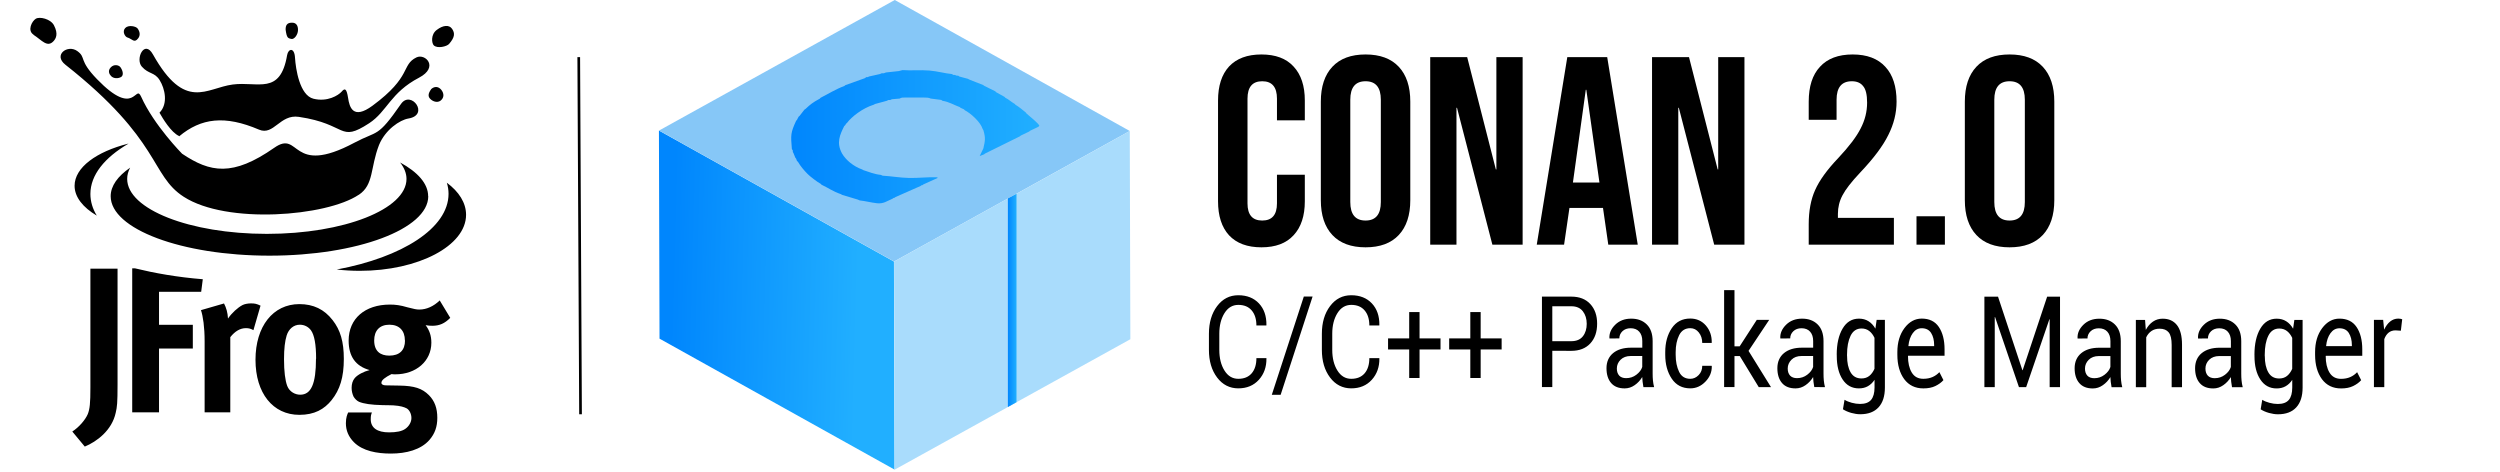
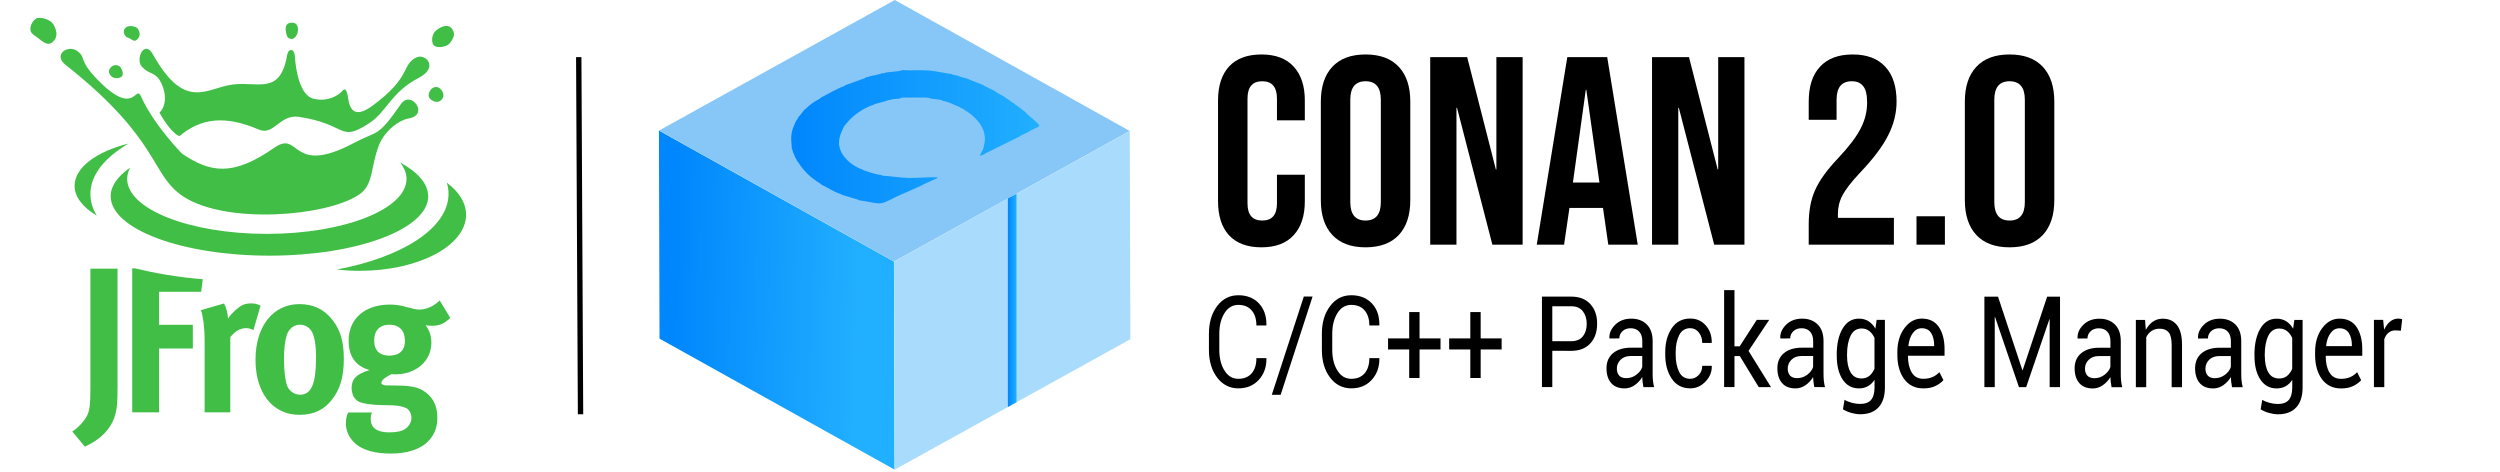
<svg xmlns="http://www.w3.org/2000/svg" width="1400" height="264" viewBox="0 0 1400 264" fill="none">
-   <path d="M501 263.003L369.331 189.647L369 73.102L500.602 146.459L500.934 263.003H501Z" fill="url(#paint0_linear_203_3)" />
+   <path d="M501 263.003L369.331 189.647L369 73.102L500.602 146.459L500.934 263.003H501Z" fill="url(#paint0_linear_214_2)" />
  <path d="M500.67 146.458L369.068 73.102L501.067 0L632.67 73.356L500.67 146.458Z" fill="#86C7F7" />
-   <path fill-rule="evenodd" clip-rule="evenodd" d="M503.717 39.758L496.101 40.584L494.975 41.029H493.782L492.723 41.473L486.762 42.807L485.901 43.188H485.106L484.377 43.76L473.383 47.697L472.853 48.142C467.886 49.984 463.846 52.588 459.541 54.747L459.077 55.255C455.169 57.351 453.845 58.431 451.129 60.971L450.467 61.416L447.751 64.909L447.221 65.354L446.294 67.132L445.831 67.64C442.718 74.436 442.784 75.516 443.446 83.454L443.976 84.28V85.106L444.374 85.804L445.367 88.281L445.831 88.853L446.294 90.123L446.824 90.568C448.414 93.299 450.334 95.458 452.255 97.427C453.315 98.57 457.819 102.064 459.607 102.953L460.07 103.461C463.713 105.112 466.362 107.208 470.932 108.732L471.528 109.113L480.404 111.781L481.397 112.225C484.444 112.543 487.689 113.432 491.067 113.813C494.776 114.258 496.763 112.543 499.809 111.273L500.406 110.828H500.803L501.399 110.384L515.506 104.159L516.103 103.715H516.5L517.096 103.27L525.242 99.587L524.514 99.269C519.745 99.079 514.116 99.777 508.949 99.65C503.783 99.523 498.948 98.634 494.246 98.38L493.253 97.935C489.808 97.618 486.364 96.221 483.45 95.268L482.788 94.887C478.019 93.236 473.648 89.615 471.528 85.932C468.283 79.962 470.27 75.579 472.787 70.562L473.317 70.117L473.78 69.291L474.31 68.847C476.893 65.354 483.119 60.527 489.345 58.621L490.007 58.24L496.564 56.462L497.491 56.017H498.485L499.478 55.573L503.85 55.192C504.909 54.557 505.439 54.62 506.963 54.62H517.096C518.686 54.62 520.076 54.62 521.202 55.192L527.097 55.954L527.825 56.462C531.402 56.97 534.383 58.876 537.429 59.955L537.959 60.4L539.813 61.225L540.277 61.734C543.456 63.321 549.086 68.275 550.278 72.213L550.676 72.848C552 77.294 551.669 78.755 550.676 83.137L550.278 83.963L548.622 87.392L551.073 86.44L551.603 85.995L571.141 76.341L571.671 75.897L576.307 73.674L576.837 73.229L581.473 71.006L582.003 70.498C582.202 69.546 576.175 64.782 574.85 63.575L574.386 62.94C572.797 61.67 570.545 59.765 568.69 58.685L568.227 58.177C566.372 57.161 564.783 55.573 562.995 54.747L562.531 54.239L557.828 51.635L557.365 51.127L551.205 48.078L550.609 47.634L542.728 44.522L542.065 44.141L537.297 42.87L536.568 42.362H535.707L534.78 41.981H533.919L533.058 41.473C529.15 41.092 524.911 39.886 520.54 39.504C515.308 39.06 510.208 39.631 505.505 39.25L503.651 39.695L503.717 39.758Z" fill="url(#paint1_linear_203_3)" />
+   <path fill-rule="evenodd" clip-rule="evenodd" d="M503.717 39.758L496.101 40.584L494.975 41.029H493.782L492.723 41.473L486.762 42.807L485.901 43.188H485.106L484.377 43.76L473.383 47.697L472.853 48.142C467.886 49.984 463.846 52.588 459.541 54.747L459.077 55.255C455.169 57.351 453.845 58.431 451.129 60.971L450.467 61.416L447.751 64.909L447.221 65.354L446.294 67.132L445.831 67.64C442.718 74.436 442.784 75.516 443.446 83.454L443.976 84.28V85.106L444.374 85.805L445.367 88.281L445.831 88.853L446.294 90.123L446.824 90.568C448.414 93.299 450.334 95.458 452.255 97.427C453.315 98.57 457.819 102.064 459.607 102.953L460.07 103.461C463.713 105.112 466.362 107.208 470.932 108.732L471.528 109.113L480.404 111.781L481.397 112.225C484.444 112.543 487.689 113.432 491.067 113.813C494.776 114.258 496.763 112.543 499.809 111.273L500.406 110.828H500.803L501.399 110.384L515.506 104.159L516.103 103.715H516.5L517.096 103.27L525.242 99.587L524.514 99.269C519.745 99.079 514.116 99.777 508.949 99.65C503.783 99.523 498.948 98.634 494.246 98.38L493.253 97.935C489.808 97.618 486.364 96.221 483.45 95.268L482.788 94.887C478.019 93.236 473.648 89.615 471.528 85.932C468.283 79.962 470.27 75.579 472.787 70.562L473.317 70.117L473.78 69.291L474.31 68.847C476.893 65.354 483.119 60.527 489.345 58.621L490.007 58.24L496.564 56.462L497.491 56.017H498.485L499.478 55.573L503.85 55.192C504.909 54.557 505.439 54.62 506.963 54.62H517.096C518.686 54.62 520.076 54.62 521.202 55.192L527.097 55.954L527.825 56.462C531.402 56.97 534.383 58.876 537.429 59.955L537.959 60.4L539.813 61.225L540.277 61.734C543.456 63.321 549.086 68.275 550.278 72.213L550.676 72.848C552 77.294 551.669 78.755 550.676 83.137L550.278 83.963L548.622 87.392L551.073 86.44L551.603 85.995L571.141 76.341L571.671 75.897L576.307 73.674L576.837 73.229L581.473 71.006L582.003 70.498C582.202 69.546 576.175 64.782 574.85 63.575L574.386 62.94C572.797 61.67 570.545 59.765 568.69 58.685L568.227 58.177C566.372 57.161 564.783 55.573 562.995 54.747L562.531 54.239L557.828 51.635L557.365 51.127L551.205 48.079L550.609 47.634L542.728 44.522L542.065 44.141L537.297 42.87L536.568 42.362H535.707L534.78 41.981H533.919L533.058 41.473C529.15 41.092 524.911 39.886 520.54 39.504C515.308 39.06 510.208 39.631 505.505 39.25L503.651 39.695L503.717 39.758Z" fill="url(#paint1_linear_214_2)" />
  <path d="M500.669 146.459L501 263.004L564.383 227.945V111.147L500.669 146.459Z" fill="#A9DCFC" />
  <path d="M633 189.964L632.669 73.356L569.285 108.478V225.213L633 189.964Z" fill="#A9DCFC" />
  <path d="M569.285 108.479L564.384 111.146V227.944L569.285 225.213V108.479Z" fill="#A9DCFC" />
-   <path d="M569.285 108.479L564.384 111.146V227.944L569.285 225.213V108.479Z" fill="url(#paint2_linear_203_3)" />
-   <path d="M709.151 200.534L709.201 200.734C709.275 205.48 707.852 209.462 704.964 212.673C702.052 215.884 698.224 217.478 693.435 217.478C688.645 217.478 684.627 215.46 681.571 211.391C678.514 207.327 677 202.181 677 195.924V186.913C677 180.656 678.518 175.515 681.571 171.446C684.627 167.382 688.575 165.335 693.435 165.335C698.294 165.335 702.147 166.87 705.01 169.911C707.873 172.952 709.271 177.021 709.197 182.05L709.147 182.25H703.587C703.587 178.697 702.696 175.88 700.938 173.834C699.181 171.758 696.677 170.734 693.455 170.734C690.233 170.734 687.63 172.269 685.704 175.369C683.778 178.468 682.816 182.279 682.816 186.855V195.953C682.816 200.558 683.778 204.428 685.704 207.498C687.63 210.597 690.205 212.132 693.455 212.132C696.706 212.132 699.16 211.109 700.938 209.062C702.696 207.015 703.587 204.174 703.587 200.563L709.147 200.534H709.151ZM717.166 221.089H712.208L730.136 166.076H735.045L717.162 221.089H717.166ZM772.398 200.534L772.447 200.734C772.522 205.48 771.099 209.462 768.211 212.673C765.299 215.884 761.471 217.478 756.681 217.478C751.892 217.478 747.874 215.46 744.817 211.391C741.761 207.327 740.247 202.181 740.247 195.924V186.913C740.247 180.656 741.765 175.515 744.817 171.446C747.874 167.382 751.822 165.335 756.681 165.335C761.541 165.335 765.393 166.87 768.256 169.911C771.119 172.952 772.518 177.021 772.443 182.05L772.394 182.25H766.833C766.833 178.697 765.942 175.88 764.185 173.834C762.428 171.758 759.924 170.734 756.702 170.734C753.48 170.734 750.877 172.269 748.951 175.369C747.024 178.468 746.063 182.279 746.063 186.855V195.953C746.063 200.558 747.024 204.428 748.951 207.498C750.877 210.597 753.451 212.132 756.702 212.132C759.952 212.132 762.407 211.109 764.185 209.062C765.942 207.015 766.833 204.174 766.833 200.563H772.394V200.534H772.398ZM794.95 189.501H806.694V195.7H794.95V211.679H789.15V195.7H777.311V189.501H789.15V174.774H794.95V189.501ZM829.172 189.501H840.917V195.7H829.172V211.679H823.372V195.7H811.533V189.501H823.372V174.774H829.172V189.501ZM869.289 196.44V216.766H863.489V166.105H879.903C884.474 166.105 888.038 167.499 890.587 170.286C893.137 173.074 894.416 176.738 894.391 181.29C894.391 185.895 893.116 189.564 890.563 192.323C888.013 195.081 884.449 196.475 879.879 196.475L869.289 196.445V196.44ZM869.289 191.065H879.903C882.816 191.065 884.981 190.154 886.425 188.307C887.869 186.46 888.566 184.126 888.566 181.343C888.566 178.561 887.844 176.197 886.4 174.321C884.957 172.445 882.791 171.504 879.903 171.504H869.289V191.065ZM920.309 216.766C920.115 215.631 919.946 214.632 919.851 213.755C919.756 212.878 919.682 212.02 919.657 211.138C918.572 212.956 917.178 214.466 915.421 215.685C913.688 216.908 911.811 217.502 909.815 217.502C906.494 217.502 903.965 216.508 902.233 214.491C900.5 212.473 899.634 209.715 899.634 206.187C899.634 202.659 900.863 199.788 903.338 197.742C905.793 195.724 909.138 194.701 913.375 194.701H919.682V190.978C919.682 188.76 919.104 187.025 917.974 185.749C916.844 184.467 915.231 183.814 913.135 183.814C911.258 183.814 909.72 184.384 908.565 185.49C907.41 186.601 906.832 187.937 906.832 189.501L901.321 189.559L901.271 189.36C901.127 186.631 902.212 184.131 904.522 181.855C906.832 179.579 909.819 178.444 913.474 178.444C917.129 178.444 919.996 179.526 922.186 181.684C924.376 183.843 925.482 186.972 925.482 191.065V209.203C925.482 210.538 925.531 211.849 925.651 213.097C925.771 214.349 925.989 215.572 926.303 216.791H920.309V216.762V216.766ZM910.681 211.762C912.777 211.762 914.674 211.138 916.361 209.856C918.044 208.575 919.154 207.127 919.657 205.48V199.369H913.135C910.801 199.369 908.924 200.081 907.529 201.445C906.135 202.839 905.434 204.486 905.434 206.362C905.434 208.039 905.867 209.349 906.758 210.344C907.624 211.284 908.948 211.767 910.681 211.767V211.762ZM946.566 212.132C948.348 212.132 949.911 211.421 951.26 210.027C952.609 208.633 953.256 206.898 953.256 204.852H958.504L958.599 205.051C958.673 208.292 957.493 211.192 955.059 213.696C952.63 216.225 949.787 217.478 946.566 217.478C942.09 217.478 938.625 215.685 936.191 212.078C933.761 208.497 932.532 204.004 932.532 198.628V197.176C932.532 191.86 933.761 187.396 936.191 183.785C938.645 180.174 942.086 178.385 946.541 178.385C950.101 178.385 953.013 179.691 955.278 182.279C957.538 184.896 958.648 188.078 958.574 191.86L958.524 192.059H953.252C953.252 189.754 952.625 187.795 951.351 186.202C950.076 184.579 948.488 183.785 946.561 183.785C943.723 183.785 941.628 185.091 940.328 187.708C939.029 190.325 938.377 193.478 938.377 197.205V198.658C938.377 202.439 939.029 205.621 940.304 208.238C941.578 210.855 943.674 212.132 946.561 212.132H946.566ZM974.291 199.394H971.308V216.766H965.508V162.465H971.308V193.936H974.22L983.799 179.121H990.754L979.179 196.494L991.765 216.796H984.905L974.291 199.398V199.394ZM1016 216.766C1015.81 215.631 1015.64 214.632 1015.54 213.755C1015.45 212.873 1015.37 212.02 1015.35 211.138C1014.26 212.956 1012.87 214.466 1011.11 215.685C1009.38 216.908 1007.5 217.502 1005.51 217.502C1002.18 217.502 999.656 216.508 997.924 214.491C996.191 212.473 995.325 209.715 995.325 206.187C995.325 202.659 996.554 199.788 999.029 197.742C1001.48 195.724 1004.83 194.701 1009.07 194.701H1015.37V190.978C1015.37 188.76 1014.8 187.025 1013.67 185.749C1012.53 184.467 1010.92 183.814 1008.83 183.814C1006.95 183.814 1005.41 184.384 1004.26 185.49C1003.1 186.601 1002.52 187.937 1002.52 189.501L997.012 189.559L996.962 189.36C996.818 186.631 997.903 184.131 1000.21 181.855C1002.52 179.579 1005.51 178.444 1009.16 178.444C1012.82 178.444 1015.69 179.526 1017.88 181.684C1020.07 183.843 1021.17 186.972 1021.17 191.065V209.203C1021.17 210.538 1021.22 211.849 1021.34 213.097C1021.46 214.349 1021.68 215.572 1021.99 216.791L1016 216.762V216.766ZM1006.37 211.762C1008.47 211.762 1010.36 211.138 1012.05 209.856C1013.74 208.575 1014.84 207.127 1015.35 205.48V199.369H1008.83C1006.49 199.369 1004.61 200.051 1003.22 201.445C1001.83 202.839 1001.12 204.486 1001.12 206.362C1001.12 208.039 1001.56 209.349 1002.45 210.344C1003.34 211.284 1004.64 211.767 1006.37 211.767V211.762ZM1028.56 198.653C1028.56 192.595 1029.67 187.708 1031.86 184.009C1034.05 180.286 1037.1 178.439 1041.03 178.439C1043.05 178.439 1044.83 178.921 1046.37 179.891C1047.91 180.856 1049.19 182.25 1050.22 184.043L1050.92 179.126H1055.54V216.995C1055.54 221.83 1054.36 225.524 1051.98 228.111C1049.59 230.699 1046.18 231.976 1041.7 231.976C1040.16 231.976 1038.52 231.717 1036.74 231.235C1034.96 230.723 1033.4 230.07 1032.05 229.188L1032.94 223.872C1034.07 224.583 1035.42 225.124 1036.98 225.548C1038.57 225.977 1040.11 226.201 1041.65 226.201C1044.49 226.201 1046.53 225.431 1047.81 223.925C1049.09 222.39 1049.74 220.085 1049.74 216.986V212.692C1048.7 214.286 1047.45 215.451 1046.01 216.274C1044.57 217.098 1042.88 217.497 1040.98 217.497C1037.08 217.497 1034.05 215.821 1031.86 212.493C1029.67 209.164 1028.59 204.788 1028.59 199.359V198.648H1028.57L1028.56 198.653ZM1034.36 199.364C1034.36 203.146 1035.01 206.187 1036.33 208.492C1037.66 210.797 1039.68 211.932 1042.42 211.932C1044.18 211.932 1045.62 211.45 1046.8 210.509C1047.98 209.569 1048.94 208.233 1049.71 206.528V189.184C1048.97 187.591 1048.01 186.314 1046.8 185.373C1045.6 184.433 1044.15 183.95 1042.47 183.95C1039.7 183.95 1037.66 185.315 1036.33 188.015C1035.01 190.744 1034.34 194.243 1034.34 198.589V199.359H1034.36V199.364ZM1077.08 217.502C1072.51 217.502 1068.95 215.767 1066.37 212.327C1063.82 208.857 1062.52 204.311 1062.52 198.682V197.147C1062.52 191.748 1063.85 187.284 1066.5 183.726C1069.14 180.203 1072.37 178.41 1076.17 178.41C1080.43 178.41 1083.63 179.974 1085.75 183.103C1087.86 186.231 1088.95 190.407 1088.95 195.612V199.223H1068.56L1068.47 199.394C1068.47 203.175 1069.16 206.245 1070.58 208.604C1072 210.962 1074.14 212.127 1077.06 212.127C1079.03 212.127 1080.74 211.786 1082.23 211.133C1083.72 210.48 1084.97 209.569 1086.06 208.404L1088.32 212.868C1087.19 214.174 1085.67 215.256 1083.82 216.167C1081.97 217.078 1079.7 217.502 1077.08 217.502H1077.08ZM1076.17 183.814C1074.14 183.814 1072.46 184.725 1071.14 186.572C1069.81 188.419 1069 190.778 1068.71 193.653L1068.76 193.824H1083.12V193.253C1083.12 190.524 1082.55 188.249 1081.42 186.46C1080.31 184.725 1078.55 183.814 1076.17 183.814H1076.17ZM1132.53 207.298H1132.7L1146.4 166.129H1153.61V216.791H1147.81V178.809L1147.65 178.78L1134.65 216.791H1130.61L1117.23 177.528L1117.06 177.557V216.791H1111.26V166.129H1118.89L1132.53 207.298ZM1182.47 216.796C1182.28 215.66 1182.11 214.661 1182.01 213.784C1181.9 212.917 1181.83 212.044 1181.82 211.167C1180.73 212.985 1179.34 214.496 1177.58 215.714C1175.85 216.937 1173.97 217.531 1171.98 217.531C1168.65 217.531 1166.13 216.537 1164.39 214.52C1162.66 212.502 1161.79 209.744 1161.79 206.216C1161.79 202.688 1163.02 199.818 1165.5 197.771C1167.95 195.753 1171.3 194.73 1175.54 194.73H1181.84V191.007C1181.84 188.79 1181.27 187.055 1180.14 185.778C1179 184.496 1177.39 183.843 1175.3 183.843C1173.42 183.843 1171.88 184.413 1170.73 185.52C1169.57 186.631 1168.99 187.966 1168.99 189.53L1163.48 189.589L1163.43 189.389C1163.29 186.66 1164.37 184.16 1166.68 181.884C1168.99 179.608 1171.98 178.473 1175.63 178.473C1179.29 178.473 1182.16 179.555 1184.35 181.714C1186.54 183.872 1187.64 187.001 1187.64 191.095V209.232C1187.64 210.568 1187.69 211.879 1187.81 213.126C1187.93 214.379 1188.15 215.602 1188.46 216.82H1182.47V216.791V216.796ZM1172.84 211.791C1174.94 211.791 1176.84 211.167 1178.52 209.885C1180.21 208.604 1181.31 207.157 1181.82 205.509V199.398H1175.3C1172.96 199.398 1171.08 200.11 1169.69 201.474C1168.3 202.868 1167.59 204.515 1167.59 206.391C1167.59 208.068 1168.03 209.379 1168.92 210.373C1169.79 211.313 1171.11 211.796 1172.84 211.796V211.791ZM1201.24 179.15L1201.65 184.75C1202.71 182.761 1204.03 181.197 1205.64 180.115C1207.25 179.004 1209.06 178.468 1211.1 178.468C1214.54 178.468 1217.19 179.662 1219.09 182.05C1220.97 184.438 1221.93 188.107 1221.93 193.054V216.82H1216.13V193.195C1216.13 189.866 1215.58 187.508 1214.47 186.143C1213.36 184.779 1211.68 184.067 1209.39 184.067C1207.61 184.067 1206.09 184.496 1204.84 185.349C1203.59 186.202 1202.6 187.396 1201.88 188.902V216.849H1196.08V179.18H1201.23V179.15H1201.24ZM1249.92 216.791C1249.73 215.655 1249.56 214.656 1249.47 213.779C1249.37 212.897 1249.3 212.044 1249.27 211.162C1248.19 212.98 1246.79 214.491 1245.04 215.709C1243.3 216.932 1241.43 217.527 1239.43 217.527C1236.11 217.527 1233.58 216.532 1231.85 214.515C1230.12 212.498 1229.25 209.739 1229.25 206.211C1229.25 202.683 1230.48 199.813 1232.95 197.766C1235.41 195.748 1238.75 194.725 1242.99 194.725H1249.3V191.002C1249.3 188.785 1248.72 187.05 1247.59 185.773C1246.46 184.491 1244.85 183.838 1242.75 183.838C1240.87 183.838 1239.33 184.409 1238.18 185.515C1237.02 186.626 1236.45 187.961 1236.45 189.525L1230.94 189.584L1230.89 189.384C1230.74 186.655 1231.83 184.155 1234.14 181.879C1236.45 179.604 1239.43 178.468 1243.09 178.468C1246.74 178.468 1249.61 179.55 1251.8 181.709C1253.99 183.868 1255.1 186.996 1255.1 191.09V209.228C1255.1 210.563 1255.15 211.874 1255.27 213.121C1255.39 214.374 1255.6 215.597 1255.92 216.815H1249.92V216.786V216.791ZM1240.3 211.786C1242.39 211.786 1244.29 211.162 1245.98 209.881C1247.66 208.599 1248.77 207.152 1249.27 205.505V199.394H1242.75C1240.42 199.394 1238.54 200.105 1237.14 201.47C1235.75 202.863 1235.05 204.51 1235.05 206.387C1235.05 208.063 1235.48 209.374 1236.37 210.368C1237.26 211.308 1238.56 211.791 1240.3 211.791V211.786ZM1262.49 198.677C1262.49 192.62 1263.59 187.732 1265.78 184.033C1267.97 180.31 1271.03 178.463 1274.95 178.463C1276.97 178.463 1278.75 178.946 1280.29 179.915C1281.83 180.88 1283.11 182.274 1284.14 184.067L1284.84 179.15H1289.46V217.02C1289.46 221.854 1288.28 225.548 1285.9 228.136C1283.52 230.723 1280.1 232 1275.62 232C1274.09 232 1272.45 231.742 1270.67 231.259C1268.88 230.748 1267.32 230.095 1265.97 229.213L1266.86 223.896C1267.99 224.607 1269.34 225.148 1270.9 225.572C1272.49 226.001 1274.03 226.225 1275.57 226.225C1278.41 226.225 1280.46 225.455 1281.74 223.949C1283.01 222.444 1283.66 220.109 1283.66 217.01V212.717C1282.63 214.31 1281.38 215.475 1279.93 216.299C1278.49 217.122 1276.81 217.522 1274.91 217.522C1271.01 217.522 1267.98 215.845 1265.79 212.517C1263.59 209.189 1262.51 204.813 1262.51 199.384V198.672H1262.49L1262.49 198.677ZM1268.29 199.389C1268.29 203.17 1268.94 206.211 1270.26 208.516C1271.58 210.821 1273.6 211.957 1276.35 211.957C1278.1 211.957 1279.55 211.474 1280.73 210.534C1281.91 209.593 1282.87 208.258 1283.64 206.552V189.209C1282.89 187.615 1281.93 186.338 1280.73 185.398C1279.52 184.457 1278.08 183.975 1276.4 183.975C1273.63 183.975 1271.58 185.339 1270.26 188.039C1268.93 190.739 1268.26 194.267 1268.26 198.614V199.384H1268.29V199.389ZM1311.01 217.527C1306.43 217.527 1302.87 215.792 1300.3 212.351C1297.75 208.882 1296.45 204.335 1296.45 198.706V197.171C1296.45 191.772 1297.77 187.308 1300.42 183.751C1303.07 180.227 1306.29 178.434 1310.09 178.434C1314.35 178.434 1317.56 179.998 1319.67 183.127C1321.79 186.255 1322.87 190.432 1322.87 195.636V199.247H1302.49L1302.4 199.418C1302.4 203.2 1303.09 206.27 1304.51 208.628C1305.93 210.987 1308.07 212.152 1310.98 212.152C1312.96 212.152 1314.67 211.81 1316.16 211.157C1317.65 210.504 1318.9 209.593 1319.99 208.428L1322.25 212.892C1321.12 214.198 1319.6 215.28 1317.75 216.191C1315.89 217.103 1313.63 217.527 1311.01 217.527ZM1310.09 183.838C1308.07 183.838 1306.39 184.75 1305.06 186.597C1303.74 188.444 1302.92 190.802 1302.63 193.677L1302.68 193.848H1317.05V193.278C1317.05 190.549 1316.47 188.273 1315.34 186.485C1314.24 184.75 1312.48 183.838 1310.09 183.838H1310.09ZM1344.48 185.203L1341.5 185.003C1339.96 185.003 1338.68 185.432 1337.62 186.285C1336.56 187.138 1335.77 188.361 1335.2 189.896V216.791H1329.4V179.121H1334.57L1335.12 184.608C1336.04 182.644 1337.14 181.139 1338.47 180.062C1339.79 178.98 1341.33 178.415 1343.04 178.415C1343.47 178.415 1343.88 178.444 1344.27 178.527C1344.65 178.614 1344.99 178.697 1345.23 178.785L1344.48 185.213V185.203Z" fill="black" />
+   <path d="M569.285 108.479L564.384 111.146V227.944L569.285 225.213V108.479Z" fill="url(#paint2_linear_214_2)" />
+   <path d="M709.151 200.534L709.201 200.734C709.275 205.48 707.852 209.461 704.964 212.673C702.052 215.884 698.224 217.478 693.435 217.478C688.645 217.478 684.627 215.46 681.571 211.391C678.514 207.327 677 202.181 677 195.924V186.913C677 180.656 678.518 175.515 681.571 171.446C684.627 167.382 688.575 165.335 693.435 165.335C698.294 165.335 702.147 166.87 705.01 169.911C707.873 172.952 709.271 177.021 709.197 182.05L709.147 182.25H703.587C703.587 178.697 702.696 175.88 700.938 173.834C699.181 171.758 696.677 170.734 693.455 170.734C690.233 170.734 687.63 172.269 685.704 175.369C683.778 178.468 682.816 182.279 682.816 186.855V195.953C682.816 200.558 683.778 204.428 685.704 207.498C687.63 210.597 690.205 212.132 693.455 212.132C696.706 212.132 699.16 211.109 700.938 209.062C702.696 207.015 703.587 204.174 703.587 200.563L709.147 200.534H709.151ZM717.166 221.089H712.208L730.136 166.076H735.045L717.162 221.089H717.166ZM772.398 200.534L772.447 200.734C772.522 205.48 771.099 209.461 768.211 212.673C765.299 215.884 761.471 217.478 756.681 217.478C751.892 217.478 747.874 215.46 744.817 211.391C741.761 207.327 740.247 202.181 740.247 195.924V186.913C740.247 180.656 741.765 175.515 744.817 171.446C747.874 167.382 751.822 165.335 756.681 165.335C761.541 165.335 765.393 166.87 768.256 169.911C771.119 172.952 772.518 177.021 772.443 182.05L772.394 182.25H766.833C766.833 178.697 765.942 175.88 764.185 173.834C762.428 171.758 759.924 170.734 756.702 170.734C753.48 170.734 750.877 172.269 748.951 175.369C747.024 178.468 746.063 182.279 746.063 186.855V195.953C746.063 200.558 747.024 204.428 748.951 207.498C750.877 210.597 753.451 212.132 756.702 212.132C759.952 212.132 762.407 211.109 764.185 209.062C765.942 207.015 766.833 204.174 766.833 200.563H772.394V200.534H772.398ZM794.95 189.501H806.694V195.7H794.95V211.679H789.15V195.7H777.311V189.501H789.15V174.774H794.95V189.501ZM829.172 189.501H840.917V195.7H829.172V211.679H823.372V195.7H811.533V189.501H823.372V174.774H829.172V189.501ZM869.289 196.44V216.766H863.489V166.105H879.903C884.474 166.105 888.038 167.499 890.587 170.286C893.137 173.074 894.416 176.738 894.391 181.29C894.391 185.895 893.116 189.564 890.563 192.323C888.013 195.081 884.449 196.474 879.879 196.474L869.289 196.445V196.44ZM869.289 191.065H879.903C882.816 191.065 884.981 190.154 886.425 188.307C887.869 186.46 888.566 184.126 888.566 181.343C888.566 178.561 887.844 176.197 886.4 174.321C884.957 172.445 882.791 171.504 879.903 171.504H869.289V191.065ZM920.309 216.766C920.115 215.631 919.946 214.632 919.851 213.755C919.756 212.878 919.682 212.02 919.657 211.138C918.572 212.956 917.178 214.466 915.421 215.685C913.688 216.908 911.811 217.502 909.815 217.502C906.494 217.502 903.965 216.508 902.233 214.491C900.5 212.473 899.634 209.715 899.634 206.187C899.634 202.659 900.863 199.788 903.338 197.742C905.793 195.724 909.138 194.701 913.375 194.701H919.682V190.978C919.682 188.76 919.104 187.025 917.974 185.749C916.844 184.467 915.231 183.814 913.135 183.814C911.258 183.814 909.72 184.384 908.565 185.49C907.41 186.601 906.832 187.937 906.832 189.501L901.321 189.559L901.271 189.36C901.127 186.631 902.212 184.131 904.522 181.855C906.832 179.579 909.819 178.444 913.474 178.444C917.129 178.444 919.996 179.526 922.186 181.684C924.376 183.843 925.482 186.972 925.482 191.065V209.203C925.482 210.538 925.531 211.849 925.651 213.097C925.771 214.349 925.989 215.572 926.303 216.791H920.309V216.762V216.766ZM910.681 211.762C912.777 211.762 914.674 211.138 916.361 209.856C918.044 208.575 919.154 207.127 919.657 205.48V199.369H913.135C910.801 199.369 908.924 200.081 907.529 201.445C906.135 202.839 905.434 204.486 905.434 206.362C905.434 208.039 905.867 209.349 906.758 210.344C907.624 211.284 908.948 211.767 910.681 211.767V211.762ZM946.566 212.132C948.348 212.132 949.911 211.421 951.26 210.027C952.609 208.633 953.256 206.898 953.256 204.851H958.504L958.599 205.051C958.673 208.292 957.493 211.191 955.059 213.696C952.63 216.225 949.787 217.478 946.566 217.478C942.09 217.478 938.625 215.685 936.191 212.078C933.761 208.497 932.532 204.004 932.532 198.628V197.176C932.532 191.86 933.761 187.396 936.191 183.785C938.645 180.174 942.086 178.385 946.541 178.385C950.101 178.385 953.013 179.691 955.278 182.279C957.538 184.896 958.648 188.078 958.574 191.86L958.524 192.059H953.252C953.252 189.754 952.625 187.795 951.351 186.202C950.076 184.579 948.488 183.785 946.561 183.785C943.723 183.785 941.628 185.091 940.328 187.708C939.029 190.325 938.377 193.477 938.377 197.205V198.658C938.377 202.439 939.029 205.621 940.304 208.238C941.578 210.855 943.674 212.132 946.561 212.132H946.566ZM974.291 199.394H971.308V216.766H965.508V162.465H971.308V193.936H974.22L983.799 179.121H990.754L979.179 196.494L991.765 216.796H984.905L974.291 199.398V199.394ZM1016 216.766C1015.81 215.631 1015.64 214.632 1015.54 213.755C1015.45 212.873 1015.37 212.02 1015.35 211.138C1014.26 212.956 1012.87 214.466 1011.11 215.685C1009.38 216.908 1007.5 217.502 1005.51 217.502C1002.18 217.502 999.656 216.508 997.924 214.491C996.191 212.473 995.325 209.715 995.325 206.187C995.325 202.659 996.554 199.788 999.029 197.742C1001.48 195.724 1004.83 194.701 1009.07 194.701H1015.37V190.978C1015.37 188.76 1014.8 187.025 1013.67 185.749C1012.53 184.467 1010.92 183.814 1008.83 183.814C1006.95 183.814 1005.41 184.384 1004.26 185.49C1003.1 186.601 1002.52 187.937 1002.52 189.501L997.012 189.559L996.962 189.36C996.818 186.631 997.903 184.131 1000.21 181.855C1002.52 179.579 1005.51 178.444 1009.16 178.444C1012.82 178.444 1015.69 179.526 1017.88 181.684C1020.07 183.843 1021.17 186.972 1021.17 191.065V209.203C1021.17 210.538 1021.22 211.849 1021.34 213.097C1021.46 214.349 1021.68 215.572 1021.99 216.791L1016 216.762V216.766ZM1006.37 211.762C1008.47 211.762 1010.36 211.138 1012.05 209.856C1013.74 208.575 1014.84 207.127 1015.35 205.48V199.369H1008.83C1006.49 199.369 1004.61 200.051 1003.22 201.445C1001.83 202.839 1001.12 204.486 1001.12 206.362C1001.12 208.039 1001.56 209.349 1002.45 210.344C1003.34 211.284 1004.64 211.767 1006.37 211.767V211.762ZM1028.56 198.653C1028.56 192.595 1029.67 187.708 1031.86 184.009C1034.05 180.286 1037.1 178.439 1041.03 178.439C1043.05 178.439 1044.83 178.921 1046.37 179.891C1047.91 180.856 1049.19 182.25 1050.22 184.043L1050.92 179.126H1055.54V216.995C1055.54 221.83 1054.36 225.523 1051.98 228.111C1049.59 230.699 1046.18 231.976 1041.7 231.976C1040.16 231.976 1038.52 231.717 1036.74 231.235C1034.96 230.723 1033.4 230.07 1032.05 229.188L1032.94 223.871C1034.07 224.583 1035.42 225.124 1036.98 225.548C1038.57 225.977 1040.11 226.201 1041.65 226.201C1044.49 226.201 1046.53 225.431 1047.81 223.925C1049.09 222.39 1049.74 220.085 1049.74 216.986V212.692C1048.7 214.286 1047.45 215.451 1046.01 216.274C1044.57 217.098 1042.88 217.497 1040.98 217.497C1037.08 217.497 1034.05 215.821 1031.86 212.493C1029.67 209.164 1028.59 204.788 1028.59 199.359V198.648H1028.57L1028.56 198.653ZM1034.36 199.364C1034.36 203.146 1035.01 206.187 1036.33 208.492C1037.66 210.797 1039.68 211.932 1042.42 211.932C1044.18 211.932 1045.62 211.45 1046.8 210.509C1047.98 209.569 1048.94 208.233 1049.71 206.528V189.184C1048.97 187.591 1048.01 186.314 1046.8 185.373C1045.6 184.433 1044.15 183.95 1042.47 183.95C1039.7 183.95 1037.66 185.315 1036.33 188.015C1035.01 190.744 1034.34 194.243 1034.34 198.589V199.359H1034.36V199.364ZM1077.08 217.502C1072.51 217.502 1068.95 215.767 1066.37 212.327C1063.82 208.857 1062.52 204.311 1062.52 198.682V197.147C1062.52 191.748 1063.85 187.284 1066.5 183.726C1069.14 180.203 1072.37 178.41 1076.17 178.41C1080.43 178.41 1083.63 179.974 1085.75 183.102C1087.86 186.231 1088.95 190.407 1088.95 195.612V199.223H1068.56L1068.47 199.394C1068.47 203.175 1069.16 206.245 1070.58 208.604C1072 210.962 1074.14 212.127 1077.06 212.127C1079.03 212.127 1080.74 211.786 1082.23 211.133C1083.72 210.48 1084.97 209.569 1086.06 208.404L1088.32 212.868C1087.19 214.174 1085.67 215.256 1083.82 216.167C1081.97 217.078 1079.7 217.502 1077.08 217.502H1077.08ZM1076.17 183.814C1074.14 183.814 1072.46 184.725 1071.14 186.572C1069.81 188.419 1069 190.778 1068.71 193.653L1068.76 193.823H1083.12V193.253C1083.12 190.524 1082.55 188.249 1081.42 186.46C1080.31 184.725 1078.55 183.814 1076.17 183.814H1076.17ZM1132.53 207.298H1132.7L1146.4 166.129H1153.61V216.791H1147.81V178.809L1147.65 178.78L1134.65 216.791H1130.61L1117.23 177.528L1117.06 177.557V216.791H1111.26V166.129H1118.89L1132.53 207.298ZM1182.47 216.796C1182.28 215.66 1182.11 214.661 1182.01 213.784C1181.9 212.917 1181.83 212.044 1181.82 211.167C1180.73 212.985 1179.34 214.495 1177.58 215.714C1175.85 216.937 1173.97 217.531 1171.98 217.531C1168.65 217.531 1166.13 216.537 1164.39 214.52C1162.66 212.502 1161.79 209.744 1161.79 206.216C1161.79 202.688 1163.02 199.817 1165.5 197.771C1167.95 195.753 1171.3 194.73 1175.54 194.73H1181.84V191.007C1181.84 188.789 1181.27 187.055 1180.14 185.778C1179 184.496 1177.39 183.843 1175.3 183.843C1173.42 183.843 1171.88 184.413 1170.73 185.52C1169.57 186.631 1168.99 187.966 1168.99 189.53L1163.48 189.589L1163.43 189.389C1163.29 186.66 1164.37 184.16 1166.68 181.884C1168.99 179.608 1171.98 178.473 1175.63 178.473C1179.29 178.473 1182.16 179.555 1184.35 181.714C1186.54 183.872 1187.64 187.001 1187.64 191.094V209.232C1187.64 210.568 1187.69 211.879 1187.81 213.126C1187.93 214.379 1188.15 215.602 1188.46 216.82H1182.47V216.791V216.796ZM1172.84 211.791C1174.94 211.791 1176.84 211.167 1178.52 209.885C1180.21 208.604 1181.31 207.156 1181.82 205.509V199.398H1175.3C1172.96 199.398 1171.08 200.11 1169.69 201.474C1168.3 202.868 1167.59 204.515 1167.59 206.391C1167.59 208.068 1168.03 209.379 1168.92 210.373C1169.79 211.313 1171.11 211.796 1172.84 211.796V211.791ZM1201.24 179.15L1201.65 184.75C1202.71 182.761 1204.03 181.197 1205.64 180.115C1207.25 179.004 1209.06 178.468 1211.1 178.468C1214.54 178.468 1217.19 179.662 1219.09 182.05C1220.97 184.438 1221.93 188.107 1221.93 193.054V216.82H1216.13V193.195C1216.13 189.866 1215.58 187.508 1214.47 186.143C1213.36 184.779 1211.68 184.067 1209.39 184.067C1207.61 184.067 1206.09 184.496 1204.84 185.349C1203.59 186.202 1202.6 187.396 1201.88 188.902V216.849H1196.08V179.18H1201.23V179.15H1201.24ZM1249.92 216.791C1249.73 215.655 1249.56 214.656 1249.47 213.779C1249.37 212.897 1249.3 212.044 1249.27 211.162C1248.19 212.98 1246.79 214.491 1245.04 215.709C1243.3 216.932 1241.43 217.527 1239.43 217.527C1236.11 217.527 1233.58 216.532 1231.85 214.515C1230.12 212.497 1229.25 209.739 1229.25 206.211C1229.25 202.683 1230.48 199.813 1232.95 197.766C1235.41 195.748 1238.75 194.725 1242.99 194.725H1249.3V191.002C1249.3 188.785 1248.72 187.05 1247.59 185.773C1246.46 184.491 1244.85 183.838 1242.75 183.838C1240.87 183.838 1239.33 184.409 1238.18 185.515C1237.02 186.626 1236.45 187.961 1236.45 189.525L1230.94 189.584L1230.89 189.384C1230.74 186.655 1231.83 184.155 1234.14 181.879C1236.45 179.604 1239.43 178.468 1243.09 178.468C1246.74 178.468 1249.61 179.55 1251.8 181.709C1253.99 183.868 1255.1 186.996 1255.1 191.09V209.228C1255.1 210.563 1255.15 211.874 1255.27 213.121C1255.39 214.374 1255.6 215.597 1255.92 216.815H1249.92V216.786V216.791ZM1240.3 211.786C1242.39 211.786 1244.29 211.162 1245.98 209.881C1247.66 208.599 1248.77 207.152 1249.27 205.504V199.394H1242.75C1240.42 199.394 1238.54 200.105 1237.14 201.469C1235.75 202.863 1235.05 204.51 1235.05 206.387C1235.05 208.063 1235.48 209.374 1236.37 210.368C1237.26 211.308 1238.56 211.791 1240.3 211.791V211.786ZM1262.49 198.677C1262.49 192.62 1263.59 187.732 1265.78 184.033C1267.97 180.31 1271.03 178.463 1274.95 178.463C1276.97 178.463 1278.75 178.946 1280.29 179.915C1281.83 180.88 1283.11 182.274 1284.14 184.067L1284.84 179.15H1289.46V217.02C1289.46 221.854 1288.28 225.548 1285.9 228.135C1283.52 230.723 1280.1 232 1275.62 232C1274.09 232 1272.45 231.742 1270.67 231.259C1268.88 230.748 1267.32 230.095 1265.97 229.212L1266.86 223.896C1267.99 224.607 1269.34 225.148 1270.9 225.572C1272.49 226.001 1274.03 226.225 1275.57 226.225C1278.41 226.225 1280.46 225.455 1281.74 223.949C1283.01 222.444 1283.66 220.109 1283.66 217.01V212.717C1282.63 214.31 1281.38 215.475 1279.93 216.299C1278.49 217.122 1276.81 217.522 1274.91 217.522C1271.01 217.522 1267.98 215.845 1265.79 212.517C1263.59 209.189 1262.51 204.812 1262.51 199.384V198.672H1262.49L1262.49 198.677ZM1268.29 199.389C1268.29 203.17 1268.94 206.211 1270.26 208.516C1271.58 210.821 1273.6 211.957 1276.35 211.957C1278.1 211.957 1279.55 211.474 1280.73 210.534C1281.91 209.593 1282.87 208.258 1283.64 206.552V189.209C1282.89 187.615 1281.93 186.338 1280.73 185.398C1279.52 184.457 1278.08 183.975 1276.4 183.975C1273.63 183.975 1271.58 185.339 1270.26 188.039C1268.93 190.739 1268.26 194.267 1268.26 198.614V199.384H1268.29V199.389ZM1311.01 217.527C1306.43 217.527 1302.87 215.792 1300.3 212.351C1297.75 208.882 1296.45 204.335 1296.45 198.706V197.171C1296.45 191.772 1297.77 187.308 1300.42 183.751C1303.07 180.227 1306.29 178.434 1310.09 178.434C1314.35 178.434 1317.56 179.998 1319.67 183.127C1321.79 186.255 1322.87 190.432 1322.87 195.636V199.247H1302.49L1302.4 199.418C1302.4 203.199 1303.09 206.27 1304.51 208.628C1305.93 210.987 1308.07 212.151 1310.98 212.151C1312.96 212.151 1314.67 211.81 1316.16 211.157C1317.65 210.504 1318.9 209.593 1319.99 208.428L1322.25 212.892C1321.12 214.198 1319.6 215.28 1317.75 216.191C1315.89 217.103 1313.63 217.527 1311.01 217.527ZM1310.09 183.838C1308.07 183.838 1306.39 184.75 1305.06 186.597C1303.74 188.444 1302.92 190.802 1302.63 193.677L1302.68 193.848H1317.05V193.278C1317.05 190.549 1316.47 188.273 1315.34 186.484C1314.24 184.75 1312.48 183.838 1310.09 183.838H1310.09ZM1344.48 185.203L1341.5 185.003C1339.96 185.003 1338.68 185.432 1337.62 186.285C1336.56 187.137 1335.77 188.361 1335.2 189.896V216.791H1329.4V179.121H1334.57L1335.12 184.608C1336.04 182.644 1337.14 181.139 1338.47 180.062C1339.79 178.98 1341.33 178.415 1343.04 178.415C1343.47 178.415 1343.88 178.444 1344.27 178.527C1344.65 178.614 1344.99 178.697 1345.23 178.785L1344.48 185.213V185.203Z" fill="black" />
  <path d="M706.4 138.5C698.5 138.5 692.45 136.25 688.25 131.75C684.15 127.25 682.1 120.9 682.1 112.7V56.3C682.1 48.1 684.15 41.75 688.25 37.25C692.45 32.75 698.5 30.5 706.4 30.5C714.3 30.5 720.3 32.75 724.4 37.25C728.6 41.75 730.7 48.1 730.7 56.3V67.4H715.1V55.25C715.1 48.75 712.35 45.5 706.85 45.5C701.35 45.5 698.6 48.75 698.6 55.25V113.9C698.6 120.3 701.35 123.5 706.85 123.5C712.35 123.5 715.1 120.3 715.1 113.9V97.85H730.7V112.7C730.7 120.9 728.6 127.25 724.4 131.75C720.3 136.25 714.3 138.5 706.4 138.5ZM764.715 138.5C756.615 138.5 750.415 136.2 746.115 131.6C741.815 127 739.665 120.5 739.665 112.1V56.9C739.665 48.5 741.815 42 746.115 37.4C750.415 32.8 756.615 30.5 764.715 30.5C772.815 30.5 779.015 32.8 783.315 37.4C787.615 42 789.765 48.5 789.765 56.9V112.1C789.765 120.5 787.615 127 783.315 131.6C779.015 136.2 772.815 138.5 764.715 138.5ZM764.715 123.5C770.415 123.5 773.265 120.05 773.265 113.15V55.85C773.265 48.95 770.415 45.5 764.715 45.5C759.015 45.5 756.165 48.95 756.165 55.85V113.15C756.165 120.05 759.015 123.5 764.715 123.5ZM800.923 32H821.623L837.673 94.85H837.973V32H852.673V137H835.723L815.923 60.35H815.623V137H800.923V32ZM877.687 32H900.037L917.137 137H900.637L897.637 116.15V116.45H878.887L875.887 137H860.587L877.687 32ZM895.687 102.2L888.337 50.3H888.037L880.837 102.2H895.687ZM925.142 32H945.842L961.892 94.85H962.192V32H976.892V137H959.942L940.142 60.35H939.842V137H925.142V32ZM1012.88 125.6C1012.88 118.1 1014.08 111.7 1016.48 106.4C1018.88 101 1023.18 95.05 1029.38 88.55C1035.48 82.05 1039.68 76.5 1041.98 71.9C1044.38 67.3 1045.58 62.5 1045.58 57.5C1045.58 53 1044.83 49.9 1043.33 48.2C1041.93 46.4 1039.83 45.5 1037.03 45.5C1031.33 45.5 1028.48 48.95 1028.48 55.85V67.1H1012.88V56.9C1012.88 48.4 1014.98 41.9 1019.18 37.4C1023.38 32.8 1029.48 30.5 1037.48 30.5C1045.48 30.5 1051.58 32.8 1055.78 37.4C1059.98 41.9 1062.08 48.4 1062.08 56.9C1062.08 63.3 1060.53 69.55 1057.43 75.65C1054.43 81.75 1049.18 88.75 1041.68 96.65C1036.78 101.85 1033.48 106.1 1031.78 109.4C1030.08 112.6 1029.23 116.05 1029.23 119.75V122H1060.58V137H1012.88V125.6ZM1073.24 121.1H1089.14V137H1073.24V121.1ZM1125.36 138.5C1117.26 138.5 1111.06 136.2 1106.76 131.6C1102.46 127 1100.31 120.5 1100.31 112.1V56.9C1100.31 48.5 1102.46 42 1106.76 37.4C1111.06 32.8 1117.26 30.5 1125.36 30.5C1133.46 30.5 1139.66 32.8 1143.96 37.4C1148.26 42 1150.41 48.5 1150.41 56.9V112.1C1150.41 120.5 1148.26 127 1143.96 131.6C1139.66 136.2 1133.46 138.5 1125.36 138.5ZM1125.36 123.5C1131.06 123.5 1133.91 120.05 1133.91 113.15V55.85C1133.91 48.95 1131.06 45.5 1125.36 45.5C1119.66 45.5 1116.81 48.95 1116.81 55.85V113.15C1116.81 120.05 1119.66 123.5 1125.36 123.5Z" fill="black" />
-   <path d="M324.1 32L325.1 232" stroke="black" stroke-width="1.5" stroke-miterlimit="10" />
-   <path d="M62.172 42.556C63.648 44.148 66.214 44.015 67.754 43.153C69.293 42.291 68.973 39.837 67.497 37.715C66.599 36.388 63.84 35.791 62.044 37.715C60.247 39.572 61.145 41.495 62.172 42.556ZM18.736 19.475C23.42 22.46 26.5 26.97 30.093 22.924C31.247 21.598 32.787 19.077 30.221 14.169C28.36 10.588 22.137 9.128 20.02 10.521C17.838 11.848 15.143 17.154 18.8 19.409M71.411 21.001C74.041 21.797 75.196 24.383 77.377 21.465C78.468 20.072 78.597 18.149 77.121 16.026C76.223 14.7 71.924 13.771 70.127 15.695C68.331 17.618 69.935 20.536 71.347 21.001M241.432 49.985C239.699 52.372 239.635 54.03 240.854 55.291C242.137 56.683 244.832 57.877 246.821 56.285C248.746 54.694 248.746 52.372 247.142 50.316C245.474 48.26 243.228 48.26 241.432 49.918M242.907 25.378C244.896 27.368 250.286 26.041 251.505 24.582C254.712 20.868 254.841 18.613 253.173 16.159C251.505 13.705 248.04 14.103 244.575 16.756C241.111 19.343 241.752 24.251 242.907 25.378ZM159.95 16.623C160.591 21.465 161.361 21.332 163.03 21.797C164.698 22.261 166.815 19.541 166.879 16.889C166.943 14.236 165.788 12.577 163.286 12.71C160.784 12.776 159.886 14.103 159.95 16.689M100.282 76.183C95.791 74.127 91.108 66.301 89.311 63.117C94.315 58.076 92.326 49.587 89.439 44.944C86.616 40.301 83.216 41.628 79.431 37.317C75.645 33.072 80.842 21.863 85.654 30.485C103.683 62.586 115.552 49.255 130.308 47.332C144.488 45.474 156.934 53.5 160.784 30.883C161.426 27.169 164.89 26.307 165.211 32.408C165.596 38.51 167.777 53.367 175.54 55.291C183.304 57.214 189.463 53.434 191.324 51.311C193.12 49.189 194.082 49.52 194.916 54.76C195.686 60 197.675 67.229 208.582 59.204C230.91 42.755 224.558 36.388 233.219 32.143C238.159 29.756 245.923 37.582 234.695 43.485C218.591 51.908 216.859 62.387 206.722 69.02C189.591 80.162 194.852 69.484 167.328 65.438C156.742 63.846 153.342 76.117 145.065 72.601C125.946 64.444 112.665 66.035 100.282 76.382M200.883 109.08C182.79 121.218 126.972 125.728 102.913 110.208C84.05 98.07 90.53 78.77 36.637 36.255C29.579 30.684 37.92 24.781 43.245 28.562C48.506 32.342 43.694 33.337 54.344 44.347C75.838 66.566 75.645 46.602 79.046 54.163C86.167 70.081 101.95 86.065 101.95 86.065C117.733 96.677 130.309 98.999 153.598 82.749C168.355 72.402 162.324 99.198 198.509 79.897C211.726 72.867 211.149 77.51 224.558 58.209C230.14 50.184 240.79 64.377 228.728 66.367C223.916 67.163 215.768 72.601 212.239 81.224C207.299 93.958 209.416 103.442 200.947 109.08M239.763 109.876C239.763 102.846 233.925 96.346 224.045 90.973C226.354 93.892 227.637 97.009 227.637 100.193C227.637 117.172 192.607 130.967 149.428 130.967C106.249 130.967 71.218 117.172 71.218 100.193C71.218 98.004 71.796 95.948 72.886 93.892C65.957 98.667 61.979 104.106 61.979 109.876C61.979 128.248 101.758 143.171 150.904 143.171C200.049 143.171 239.828 128.248 239.828 109.876M261 120.289C261 113.59 257.022 107.356 250.221 102.315C250.863 104.371 251.184 106.427 251.184 108.55C251.184 127.717 225.264 144.1 188.565 150.931C192.735 151.395 197.034 151.661 201.461 151.661C234.374 151.661 261 137.6 261 120.289ZM71.86 80.428C53.959 84.938 41.769 93.825 41.769 104.039C41.769 110.34 46.453 116.177 54.216 120.753C51.842 116.906 50.623 112.794 50.623 108.616C50.623 98.004 58.579 88.254 71.86 80.494M252.21 178.124L246.243 168.242C242.907 171.492 238.865 173.349 234.887 173.349C233.091 173.349 232.129 173.084 228.151 172.089C224.173 170.895 221.414 170.563 218.334 170.563C204.348 170.563 195.237 178.456 195.237 190.726C195.237 199.547 199.087 205.052 206.978 207.241C203.77 208.037 200.242 209.828 198.638 211.751C197.483 213.144 196.905 215.001 196.905 217.19C196.905 219.047 197.354 220.705 197.996 222.098C198.766 223.358 199.793 224.419 201.076 225.016C203.642 226.077 207.812 226.74 214.228 226.873C217.564 226.873 219.553 227.006 220.323 227.006C224.301 227.271 226.29 227.934 227.83 228.73C229.306 229.659 230.396 231.781 230.396 234.103C230.396 236.424 228.985 238.745 226.996 240.138C225.071 241.531 221.991 242.128 217.885 242.128C211.277 242.128 207.62 239.608 207.62 234.832C207.62 232.71 207.812 232.245 208.261 230.985H194.981C194.467 232.113 193.697 233.771 193.697 237.021C193.697 241.067 195.173 244.582 198.189 247.633C203.129 252.607 211.149 254 218.912 254C227.445 254 235.721 251.878 240.533 246.306C243.549 242.791 244.896 238.944 244.896 233.97C244.896 228.598 243.421 224.552 240.213 221.302C236.363 217.455 232 216.062 223.66 215.93L215.961 215.797C214.485 215.797 213.587 215.2 213.587 214.404C213.587 212.812 215.64 211.353 219.233 209.496C220.323 209.629 220.708 209.629 221.35 209.629C233.027 209.629 241.56 202.2 241.56 191.92C241.56 187.94 240.469 184.956 238.352 182.104C240.148 182.369 240.726 182.435 242.073 182.435C246.051 182.435 249.002 181.175 252.146 177.992M226.803 190.66C226.803 196.165 223.724 199.149 218.014 199.149C213.009 199.149 209.545 196.695 209.545 190.66C209.545 185.088 212.624 181.839 218.078 181.839C223.531 181.839 226.739 185.088 226.739 190.66M185.678 224.087C190.361 218.251 192.543 211.287 192.543 201.006C192.543 191.323 190.618 184.823 186.255 179.252C181.571 173.216 175.476 170.298 167.649 170.298C152.892 170.298 143.076 182.767 143.076 201.471C143.076 220.174 152.828 232.312 167.649 232.312C176.118 232.312 181.571 229.195 185.742 224.021M176.952 200.874C176.952 214.935 174.257 221.037 168.098 221.037C165.339 221.037 162.131 219.445 160.848 216.129C159.693 213.078 159.052 207.971 159.052 201.139C159.052 195.236 159.565 190.991 160.527 187.874C161.682 184.16 164.505 181.839 167.906 181.839C170.472 181.839 172.717 183.032 174.129 184.956C176.054 187.609 177.016 192.915 177.016 200.874M40.55 241.73L47.48 250.087C54.216 247.301 62.685 241 64.802 231.118C65.572 227.868 65.829 225.746 65.829 215.266V150.467H50.623V216.991C50.623 225.746 50.303 228.996 49.148 231.914C47.736 235.164 44.336 239.143 40.486 241.664M75.581 150.268H74.041V230.919H89.054V195.17H107.981V181.905H89.054V163.4H112.665L113.563 156.37C99.32 155.242 86.424 152.921 75.581 150.268ZM125.368 169.966L112.537 173.681C113.691 177.063 114.59 183.099 114.59 191.124V230.919H128.961V188.803C131.656 185.42 134.543 183.762 137.751 183.762C139.355 183.762 140.51 184.094 141.921 184.889L145.899 171.16C143.654 170.099 142.691 169.9 140.51 169.9C138.906 169.9 136.981 170.232 135.826 170.829C133.131 172.221 129.731 175.339 127.678 178.39C127.486 175.007 126.716 172.354 125.432 169.9" fill="black" />
+   <path d="M324.1 32L325.1 232" stroke="black" stroke-width="3" stroke-miterlimit="10" />
+   <path d="M62.172 42.556C63.648 44.148 66.214 44.015 67.754 43.153C69.293 42.291 68.973 39.837 67.497 37.715C66.599 36.388 63.84 35.791 62.044 37.715C60.247 39.572 61.145 41.495 62.172 42.556ZM18.736 19.475C23.42 22.46 26.5 26.97 30.093 22.924C31.247 21.598 32.787 19.077 30.221 14.169C28.36 10.588 22.137 9.128 20.02 10.521C17.838 11.848 15.143 17.154 18.8 19.409M71.411 21.001C74.041 21.797 75.196 24.383 77.377 21.465C78.468 20.072 78.597 18.149 77.121 16.026C76.223 14.7 71.924 13.771 70.127 15.695C68.331 17.618 69.935 20.536 71.347 21.001M241.432 49.985C239.699 52.372 239.635 54.03 240.854 55.291C242.137 56.683 244.832 57.877 246.821 56.285C248.746 54.694 248.746 52.372 247.142 50.316C245.474 48.26 243.228 48.26 241.432 49.918M242.907 25.378C244.896 27.368 250.286 26.041 251.505 24.582C254.712 20.868 254.841 18.613 253.173 16.159C251.505 13.705 248.04 14.103 244.575 16.756C241.111 19.343 241.752 24.251 242.907 25.378ZM159.95 16.623C160.591 21.465 161.361 21.332 163.03 21.797C164.698 22.261 166.815 19.541 166.879 16.889C166.943 14.236 165.788 12.577 163.286 12.71C160.784 12.776 159.886 14.103 159.95 16.689M100.282 76.183C95.791 74.127 91.108 66.301 89.311 63.117C94.315 58.076 92.326 49.587 89.439 44.944C86.616 40.301 83.216 41.628 79.431 37.317C75.645 33.072 80.842 21.863 85.654 30.485C103.683 62.586 115.552 49.255 130.308 47.332C144.488 45.474 156.934 53.5 160.784 30.883C161.426 27.169 164.89 26.307 165.211 32.408C165.596 38.51 167.777 53.367 175.54 55.291C183.304 57.214 189.463 53.434 191.324 51.311C193.12 49.189 194.082 49.52 194.916 54.76C195.686 60 197.675 67.229 208.582 59.204C230.91 42.755 224.558 36.388 233.219 32.143C238.159 29.756 245.923 37.582 234.695 43.485C218.591 51.908 216.859 62.387 206.722 69.02C189.591 80.162 194.852 69.484 167.328 65.438C156.742 63.846 153.342 76.117 145.065 72.601C125.946 64.444 112.665 66.035 100.282 76.382M200.883 109.08C182.79 121.218 126.972 125.728 102.913 110.208C84.05 98.07 90.53 78.77 36.637 36.255C29.579 30.684 37.92 24.781 43.245 28.562C48.506 32.342 43.694 33.337 54.344 44.347C75.838 66.566 75.645 46.602 79.046 54.163C86.167 70.081 101.95 86.065 101.95 86.065C117.733 96.677 130.309 98.999 153.598 82.749C168.355 72.402 162.324 99.198 198.509 79.897C211.726 72.867 211.149 77.51 224.558 58.209C230.14 50.184 240.79 64.377 228.728 66.367C223.916 67.163 215.768 72.601 212.239 81.224C207.299 93.958 209.416 103.442 200.947 109.08M239.763 109.876C239.763 102.846 233.925 96.346 224.045 90.973C226.354 93.892 227.637 97.009 227.637 100.193C227.637 117.172 192.607 130.967 149.428 130.967C106.249 130.967 71.218 117.172 71.218 100.193C71.218 98.004 71.796 95.948 72.886 93.892C65.957 98.667 61.979 104.106 61.979 109.876C61.979 128.248 101.758 143.171 150.904 143.171C200.049 143.171 239.828 128.248 239.828 109.876M261 120.289C261 113.59 257.022 107.356 250.221 102.315C250.863 104.371 251.184 106.427 251.184 108.55C251.184 127.717 225.264 144.1 188.565 150.931C192.735 151.395 197.034 151.661 201.461 151.661C234.374 151.661 261 137.6 261 120.289ZM71.86 80.428C53.959 84.938 41.769 93.825 41.769 104.039C41.769 110.34 46.453 116.177 54.216 120.753C51.842 116.906 50.623 112.794 50.623 108.616C50.623 98.004 58.579 88.254 71.86 80.494M252.21 178.124L246.243 168.242C242.907 171.492 238.865 173.349 234.887 173.349C233.091 173.349 232.129 173.084 228.151 172.089C224.173 170.895 221.414 170.563 218.334 170.563C204.348 170.563 195.237 178.456 195.237 190.726C195.237 199.547 199.087 205.052 206.978 207.241C203.77 208.037 200.242 209.828 198.638 211.751C197.483 213.144 196.905 215.001 196.905 217.19C196.905 219.047 197.354 220.705 197.996 222.098C198.766 223.358 199.793 224.419 201.076 225.016C203.642 226.077 207.812 226.74 214.228 226.873C217.564 226.873 219.553 227.006 220.323 227.006C224.301 227.271 226.29 227.934 227.83 228.73C229.306 229.659 230.396 231.781 230.396 234.103C230.396 236.424 228.985 238.745 226.996 240.138C225.071 241.531 221.991 242.128 217.885 242.128C211.277 242.128 207.62 239.608 207.62 234.832C207.62 232.71 207.812 232.245 208.261 230.985H194.981C194.467 232.113 193.697 233.771 193.697 237.021C193.697 241.067 195.173 244.582 198.189 247.633C203.129 252.607 211.149 254 218.912 254C227.445 254 235.721 251.878 240.533 246.306C243.549 242.791 244.896 238.944 244.896 233.97C244.896 228.598 243.421 224.552 240.213 221.302C236.363 217.455 232 216.062 223.66 215.93L215.961 215.797C214.485 215.797 213.587 215.2 213.587 214.404C213.587 212.812 215.64 211.353 219.233 209.496C220.323 209.629 220.708 209.629 221.35 209.629C233.027 209.629 241.56 202.2 241.56 191.92C241.56 187.94 240.469 184.956 238.352 182.104C240.148 182.369 240.726 182.435 242.073 182.435C246.051 182.435 249.002 181.175 252.146 177.992M226.803 190.66C226.803 196.165 223.724 199.149 218.014 199.149C213.009 199.149 209.545 196.695 209.545 190.66C209.545 185.088 212.624 181.839 218.078 181.839C223.531 181.839 226.739 185.088 226.739 190.66M185.678 224.087C190.361 218.251 192.543 211.287 192.543 201.006C192.543 191.323 190.618 184.823 186.255 179.252C181.571 173.216 175.476 170.298 167.649 170.298C152.892 170.298 143.076 182.767 143.076 201.471C143.076 220.174 152.828 232.312 167.649 232.312C176.118 232.312 181.571 229.195 185.742 224.021M176.952 200.874C176.952 214.935 174.257 221.037 168.098 221.037C165.339 221.037 162.131 219.445 160.848 216.129C159.693 213.078 159.052 207.971 159.052 201.139C159.052 195.236 159.565 190.991 160.527 187.874C161.682 184.16 164.505 181.839 167.906 181.839C170.472 181.839 172.717 183.032 174.129 184.956C176.054 187.609 177.016 192.915 177.016 200.874M40.55 241.73L47.48 250.087C54.216 247.301 62.685 241 64.802 231.118C65.572 227.868 65.829 225.746 65.829 215.266V150.467H50.623V216.991C50.623 225.746 50.303 228.996 49.148 231.914C47.736 235.164 44.336 239.143 40.486 241.664M75.581 150.268H74.041V230.919H89.054V195.17H107.981V181.905H89.054V163.4H112.665L113.563 156.37C99.32 155.242 86.424 152.921 75.581 150.268ZM125.368 169.966L112.537 173.681C113.691 177.063 114.59 183.099 114.59 191.124V230.919H128.961V188.803C131.656 185.42 134.543 183.762 137.751 183.762C139.355 183.762 140.51 184.094 141.921 184.889L145.899 171.16C143.654 170.099 142.691 169.9 140.51 169.9C138.906 169.9 136.981 170.232 135.826 170.829C133.131 172.221 129.731 175.339 127.678 178.39C127.486 175.007 126.716 172.354 125.432 169.9" fill="#40BE46" />
  <defs>
-     <linearGradient id="paint0_linear_203_3" x1="375.888" y1="166.592" x2="480.462" y2="169.354" gradientUnits="userSpaceOnUse">
+     <linearGradient id="paint0_linear_214_2" x1="375.888" y1="166.592" x2="480.462" y2="169.354" gradientUnits="userSpaceOnUse">
      <stop stop-color="#0086FD" />
      <stop offset="1" stop-color="#21AFFF" />
    </linearGradient>
-     <linearGradient id="paint1_linear_203_3" x1="442.983" y1="76.595" x2="582.136" y2="76.595" gradientUnits="userSpaceOnUse">
+     <linearGradient id="paint1_linear_214_2" x1="442.983" y1="76.595" x2="582.136" y2="76.595" gradientUnits="userSpaceOnUse">
      <stop stop-color="#0086FD" />
      <stop offset="1" stop-color="#21AFFF" />
    </linearGradient>
-     <linearGradient id="paint2_linear_203_3" x1="564.384" y1="168.18" x2="569.285" y2="168.18" gradientUnits="userSpaceOnUse">
+     <linearGradient id="paint2_linear_214_2" x1="564.384" y1="168.18" x2="569.285" y2="168.18" gradientUnits="userSpaceOnUse">
      <stop stop-color="#0086FD" />
      <stop offset="1" stop-color="#21AFFF" />
    </linearGradient>
  </defs>
</svg>
